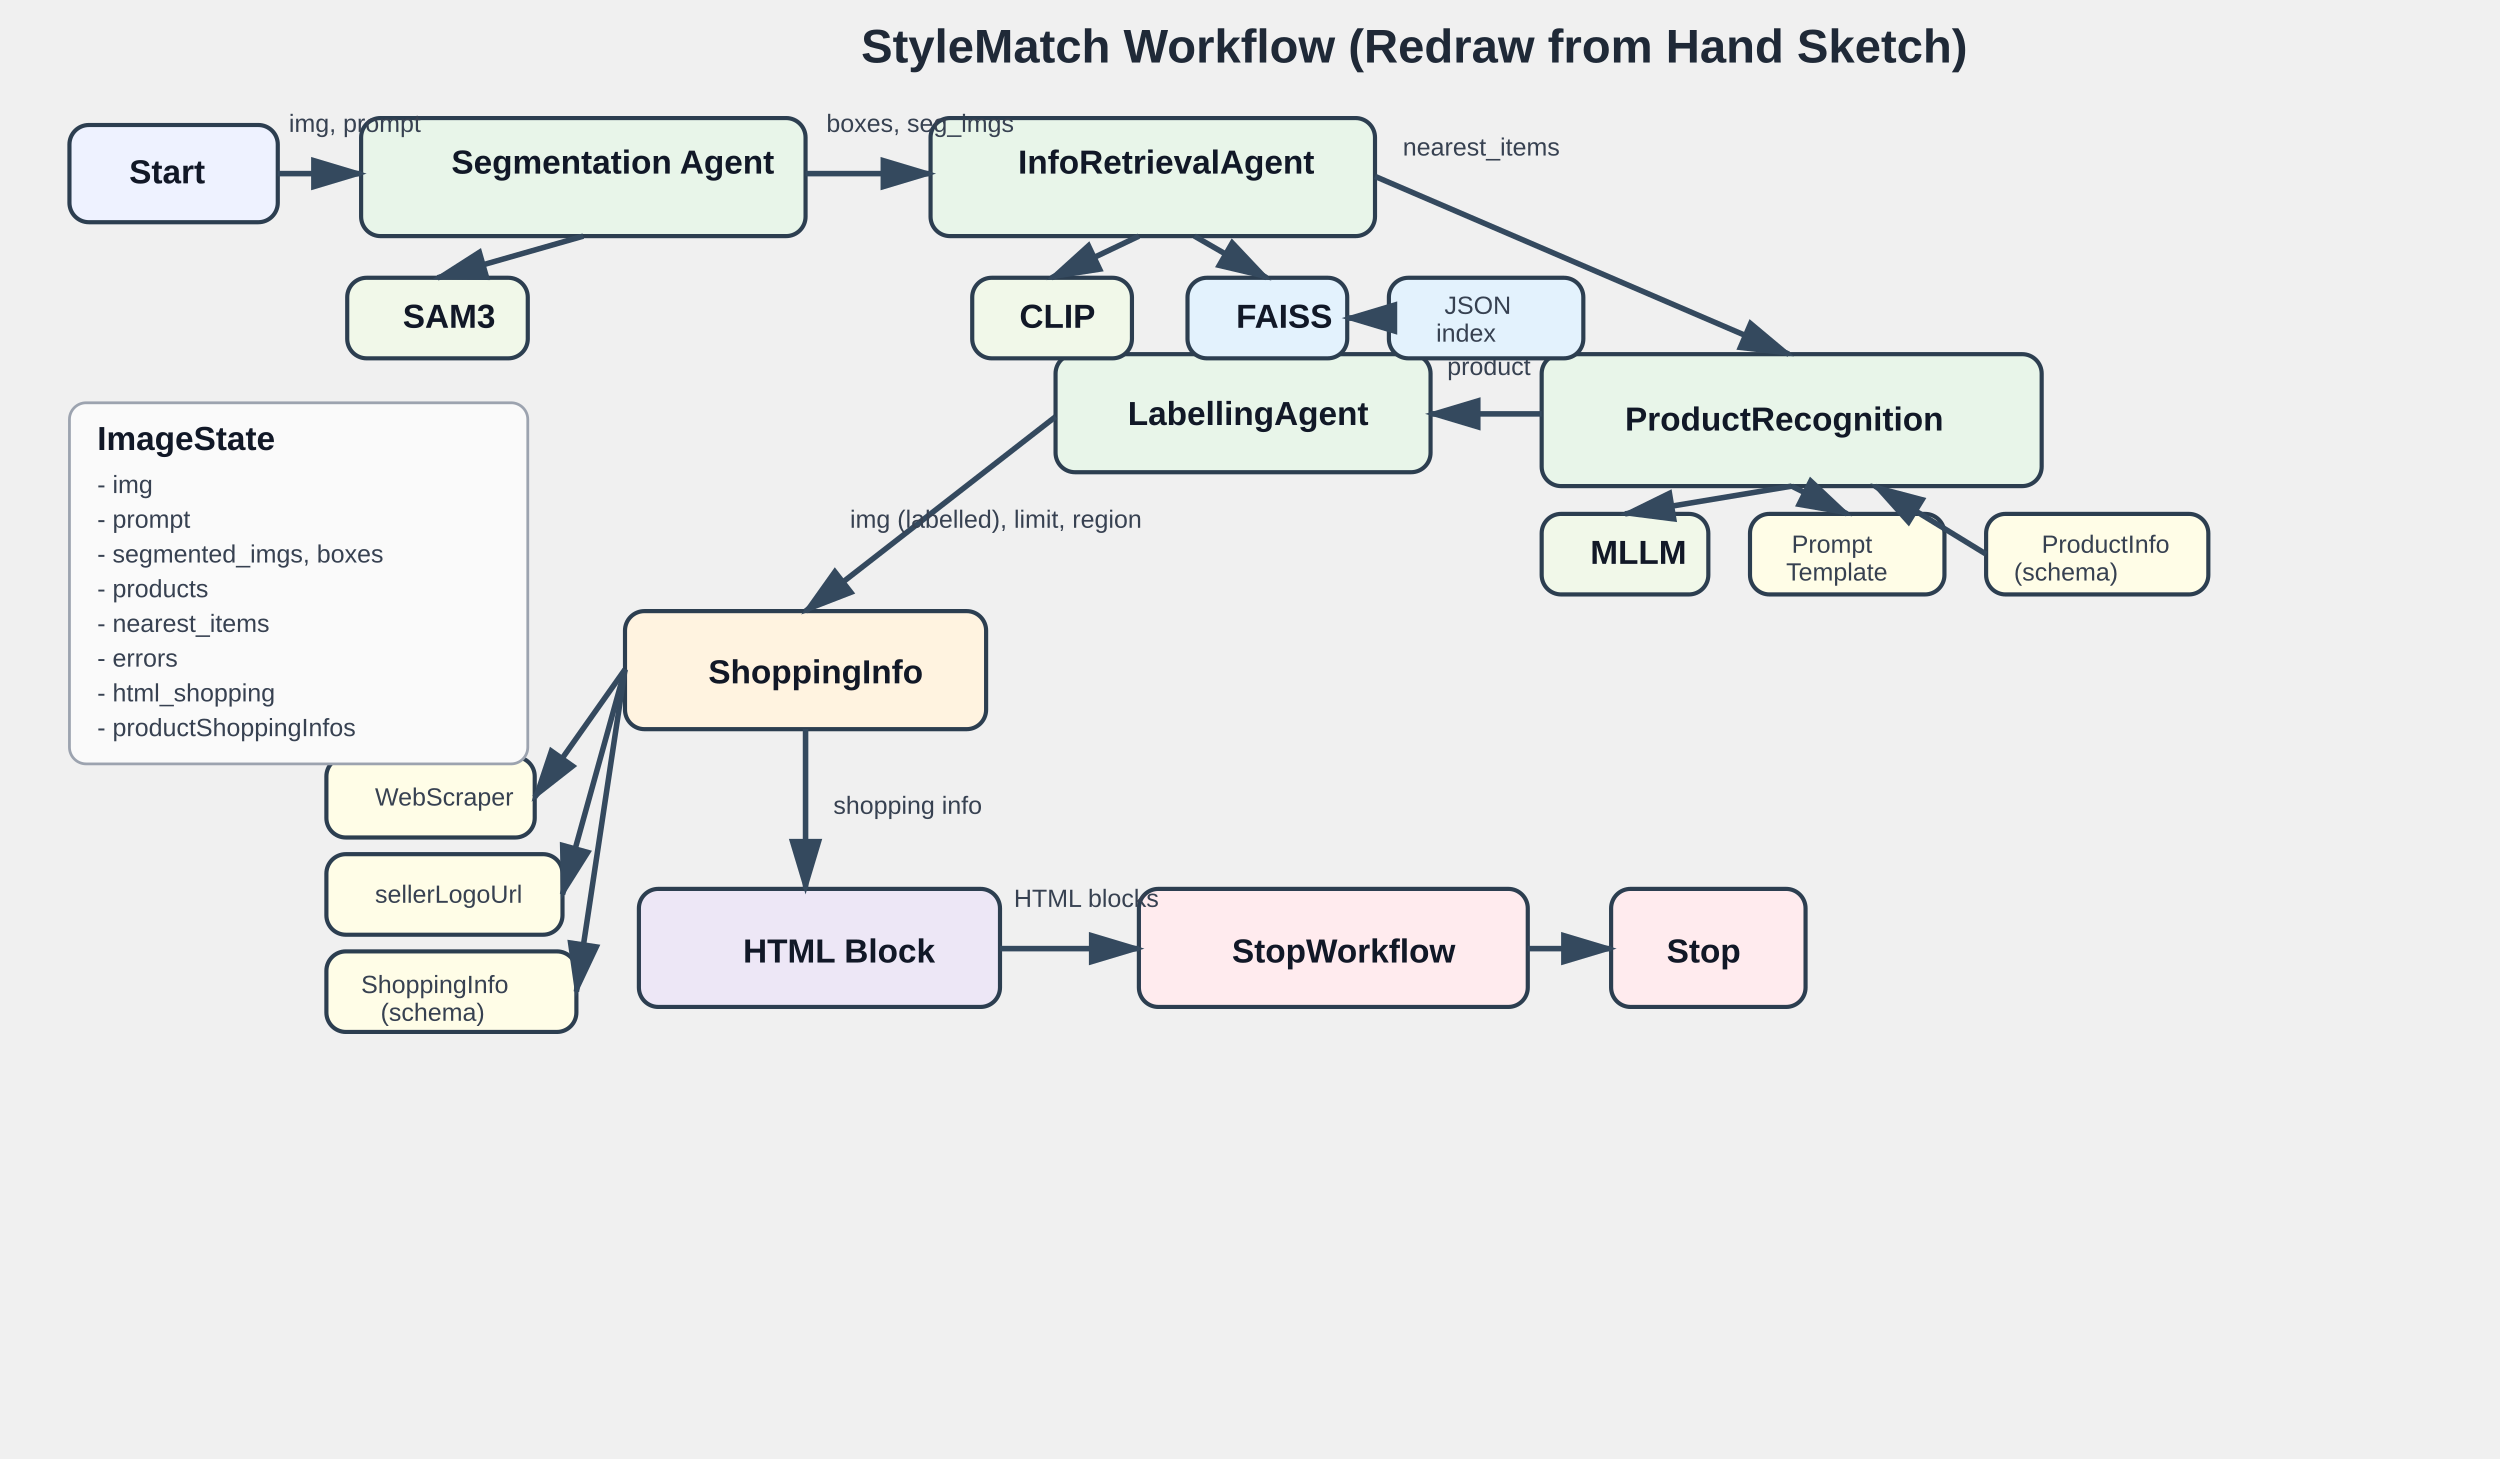
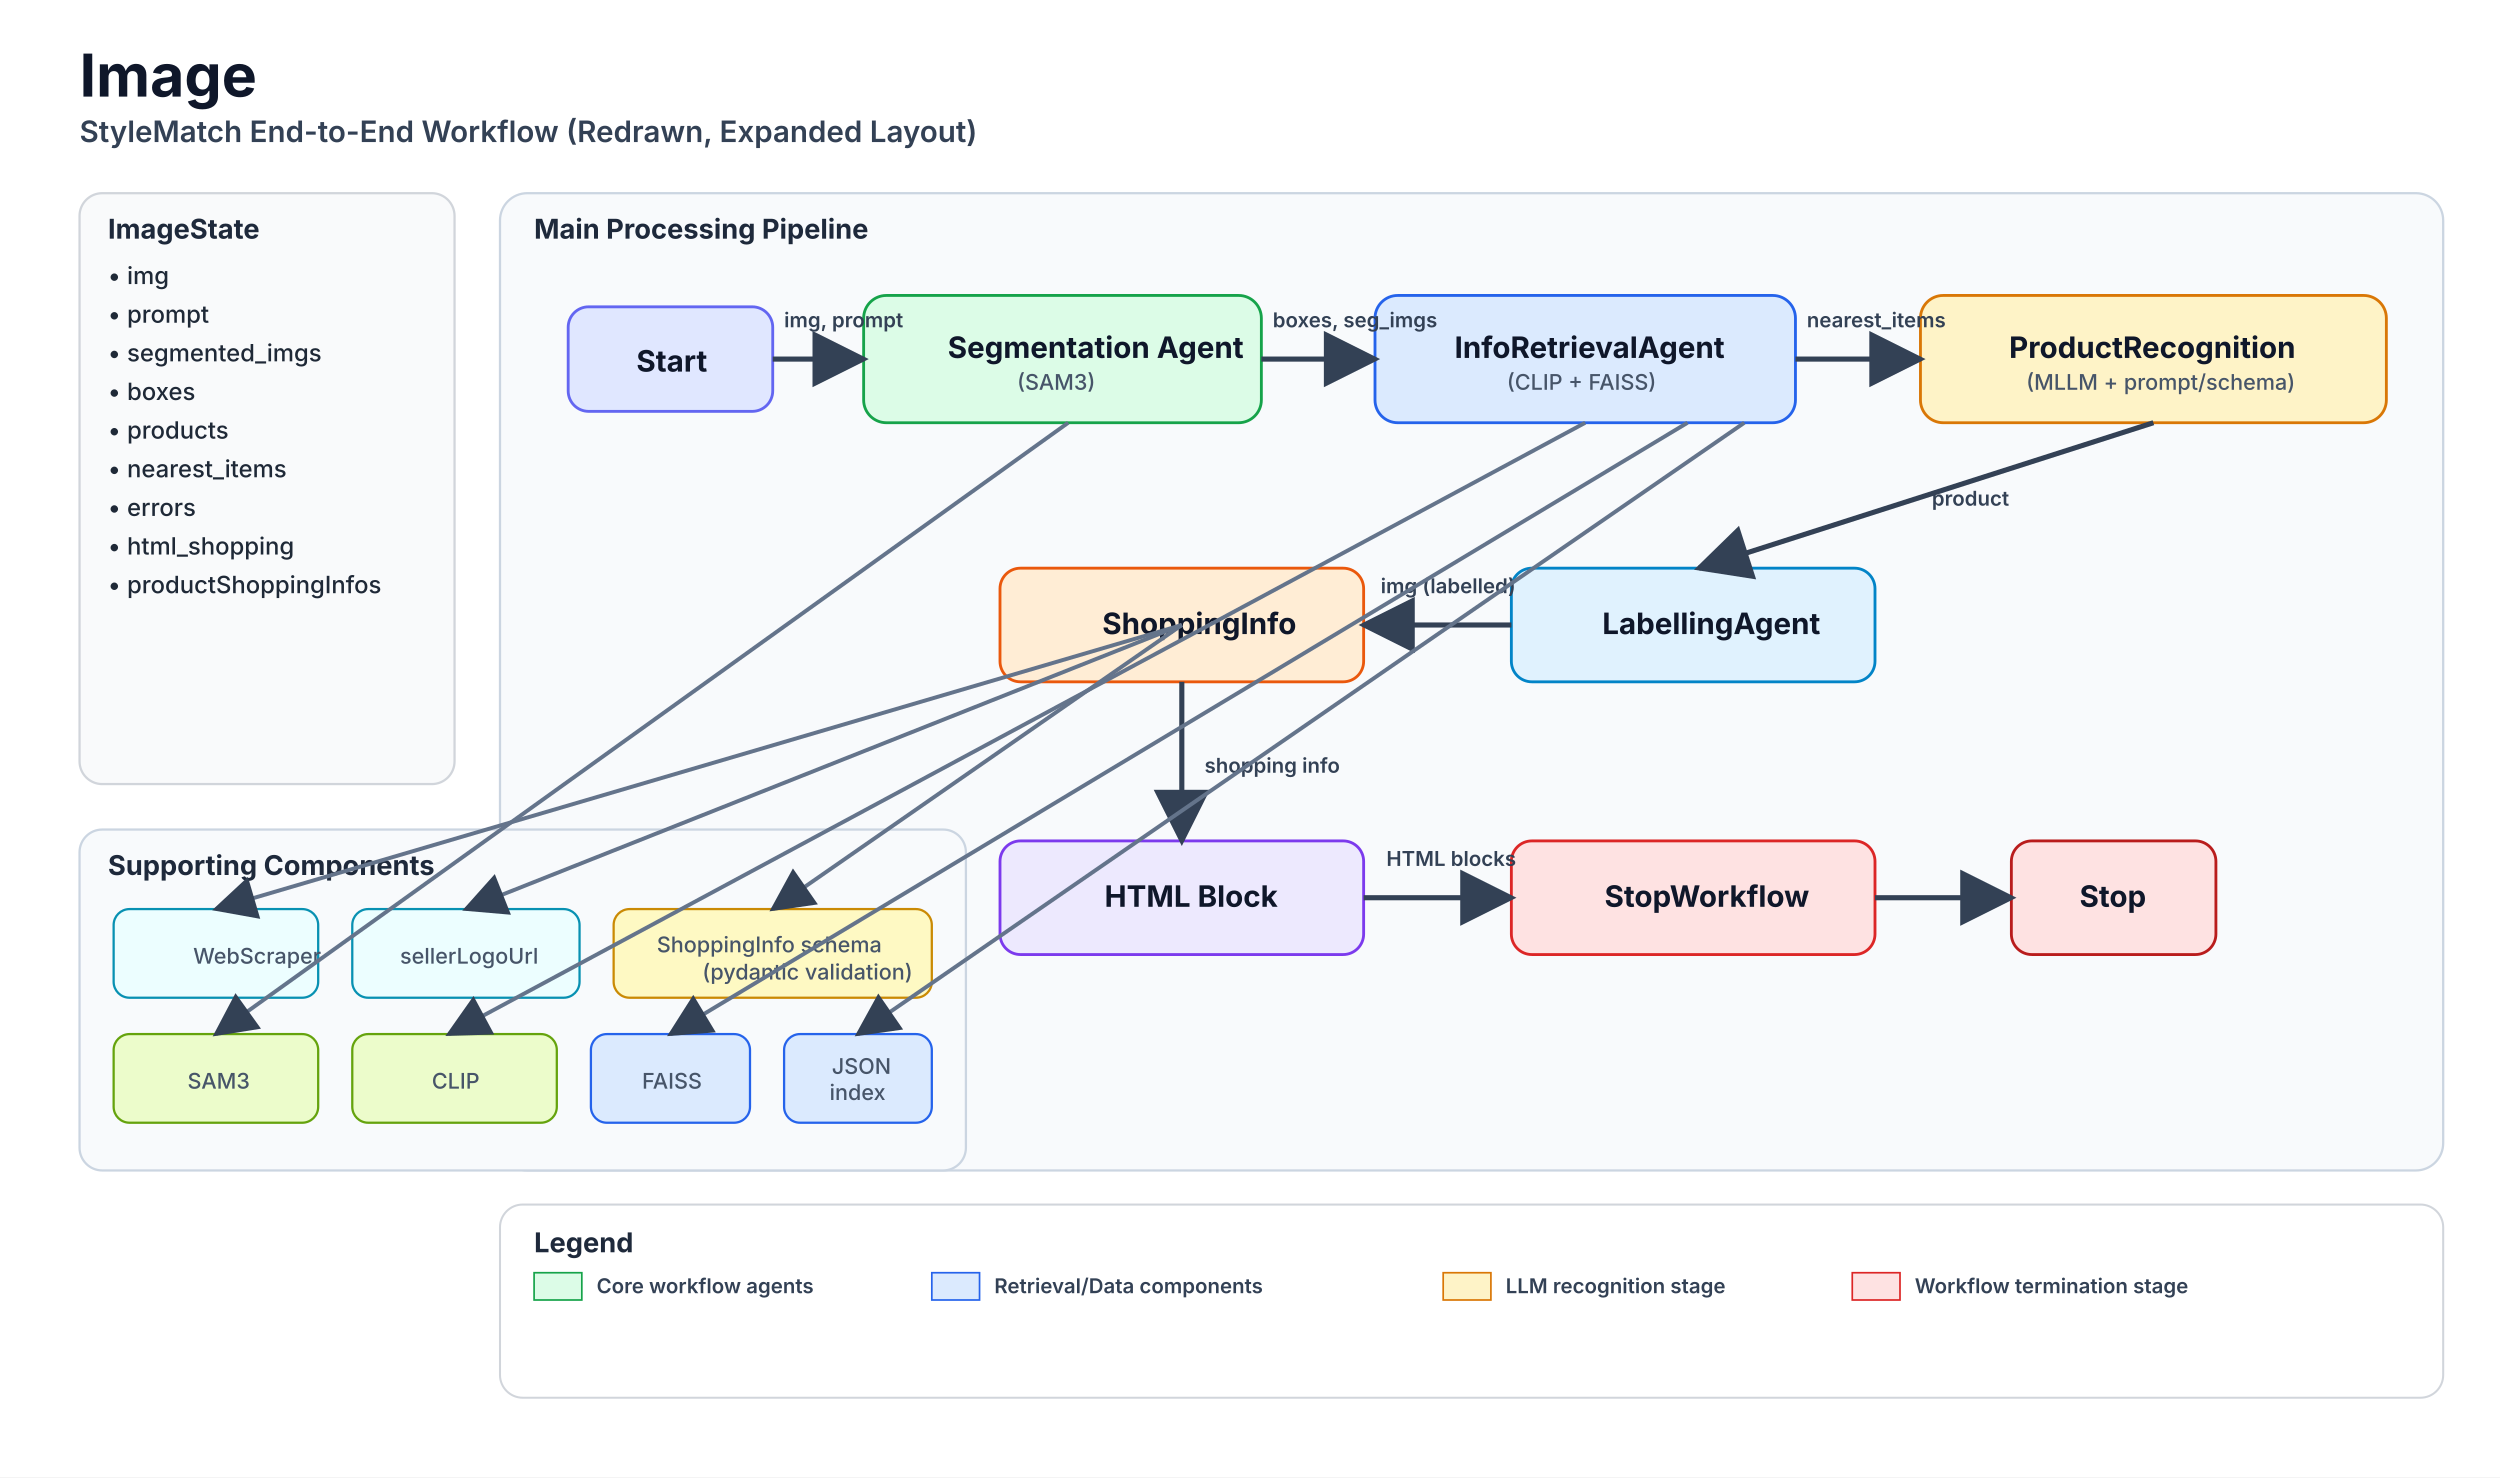
- <svg xmlns="http://www.w3.org/2000/svg" width="1800" height="1050" viewBox="0 0 1800 1050">
+ <svg xmlns="http://www.w3.org/2000/svg" width="2200" height="1300" viewBox="0 0 2200 1300">
  <defs>
-     <marker id="arrow" markerWidth="10" markerHeight="10" refX="9" refY="3" orient="auto" markerUnits="strokeWidth">
-       <path d="M0,0 L10,3 L0,6 z" fill="#34495e" />
+     <marker id="arrow" markerWidth="11" markerHeight="11" refX="10" refY="5.5" orient="auto" markerUnits="strokeWidth">
+       <path d="M0,0 L11,5.5 L0,11 z" fill="#334155" />
    </marker>
    <style>
-       .title { font: 700 34px Arial, sans-serif; fill: #1f2937; }
-       .node { stroke: #2c3e50; stroke-width: 3; rx: 14; ry: 14; }
-       .txt { font: 600 24px Arial, sans-serif; fill: #111827; }
-       .small { font: 18px Arial, sans-serif; fill: #374151; }
-       .edge { stroke: #34495e; stroke-width: 4; fill: none; marker-end: url(#arrow); }
+       .title-main { font: 700 52px 'Inter', Arial, sans-serif; fill: #0f172a; }
+       .title-sub { font: 600 26px 'Inter', Arial, sans-serif; fill: #334155; }
+       .node-title { font: 700 26px 'Inter', Arial, sans-serif; fill: #0f172a; }
+       .node-sub { font: 500 19px 'Inter', Arial, sans-serif; fill: #475569; }
+       .panel-title { font: 700 24px 'Inter', Arial, sans-serif; fill: #1e293b; }
+       .state-text { font: 500 21px 'Inter', Arial, sans-serif; fill: #1f2937; }
+       .edge-label { font: 600 18px 'Inter', Arial, sans-serif; fill: #334155; }
+       .edge { stroke: #334155; stroke-width: 4.5; fill: none; marker-end: url(#arrow); }
+       .thin-edge { stroke: #64748b; stroke-width: 3.5; fill: none; marker-end: url(#arrow); }
    </style>
  </defs>
-   <text x="620" y="45" class="title">StyleMatch Workflow (Redraw from Hand Sketch)</text>
-   <rect class="node" x="50" y="90" width="150" height="70" fill="#eef2ff" />
-   <text class="txt" x="93" y="132">Start</text>
-   <rect class="node" x="260" y="85" width="320" height="85" fill="#e8f5e9" />
-   <text class="txt" x="325" y="125">Segmentation Agent</text>
-   <rect class="node" x="670" y="85" width="320" height="85" fill="#e8f5e9" />
-   <text class="txt" x="733" y="125">InfoRetrievalAgent</text>
-   <rect class="node" x="1110" y="255" width="360" height="95" fill="#e8f5e9" />
-   <text class="txt" x="1170" y="310">ProductRecognition</text>
-   <rect class="node" x="760" y="255" width="270" height="85" fill="#e8f5e9" />
-   <text class="txt" x="812" y="306">LabellingAgent</text>
-   <rect class="node" x="450" y="440" width="260" height="85" fill="#fff3e0" />
-   <text class="txt" x="510" y="492">ShoppingInfo</text>
-   <rect class="node" x="460" y="640" width="260" height="85" fill="#ede7f6" />
-   <text class="txt" x="535" y="693">HTML Block</text>
-   <rect class="node" x="820" y="640" width="280" height="85" fill="#ffebee" />
-   <text class="txt" x="887" y="693">StopWorkflow</text>
-   <rect class="node" x="1160" y="640" width="140" height="85" fill="#ffebee" />
-   <text class="txt" x="1200" y="693">Stop</text>
-   <path class="edge" d="M200 125 L260 125" />
-   <text class="small" x="208" y="95">img, prompt</text>
-   <path class="edge" d="M580 125 L670 125" />
-   <text class="small" x="595" y="95">boxes, seg_imgs</text>
-   <path class="edge" d="M990 127 L1288 255" />
-   <text class="small" x="1010" y="112">nearest_items</text>
-   <path class="edge" d="M1110 298 L1030 298" />
-   <text class="small" x="1042" y="270">product</text>
-   <path class="edge" d="M760 300 L580 440" />
-   <text class="small" x="612" y="380">img (labelled), limit, region</text>
-   <path class="edge" d="M580 525 L580 640" />
-   <text class="small" x="600" y="586">shopping info</text>
-   <path class="edge" d="M720 683 L820 683" />
-   <text class="small" x="730" y="653">HTML blocks</text>
-   <path class="edge" d="M1100 683 L1160 683" />
-   <rect class="node" x="250" y="200" width="130" height="58" fill="#f1f8e9" />
-   <text class="txt" x="290" y="236">SAM3</text>
-   <path class="edge" d="M420 170 L315 200" />
-   <rect class="node" x="700" y="200" width="115" height="58" fill="#f1f8e9" />
-   <text class="txt" x="734" y="236">CLIP</text>
-   <rect class="node" x="855" y="200" width="115" height="58" fill="#e3f2fd" />
-   <text class="txt" x="890" y="236">FAISS</text>
-   <rect class="node" x="1000" y="200" width="140" height="58" fill="#e3f2fd" />
-   <text class="small" x="1040" y="226">JSON</text>
-   <text class="small" x="1034" y="246">index</text>
-   <path class="edge" d="M820 170 L757 200" />
-   <path class="edge" d="M860 170 L912 200" />
-   <path class="edge" d="M1000 229 L970 229" />
-   <rect class="node" x="1110" y="370" width="120" height="58" fill="#f1f8e9" />
-   <text class="txt" x="1145" y="406">MLLM</text>
-   <rect class="node" x="1260" y="370" width="140" height="58" fill="#fffde7" />
-   <text class="small" x="1290" y="398">Prompt</text>
-   <text class="small" x="1286" y="418">Template</text>
-   <rect class="node" x="1430" y="370" width="160" height="58" fill="#fffde7" />
-   <text class="small" x="1470" y="398">ProductInfo</text>
-   <text class="small" x="1450" y="418">(schema)</text>
-   <path class="edge" d="M1290 350 L1170 370" />
-   <path class="edge" d="M1290 350 L1330 370" />
-   <path class="edge" d="M1430 399 L1350 350" />
-   <rect class="node" x="235" y="545" width="150" height="58" fill="#fffde7" />
-   <text class="small" x="270" y="580">WebScraper</text>
-   <rect class="node" x="235" y="615" width="170" height="58" fill="#fffde7" />
-   <text class="small" x="270" y="650">sellerLogoUrl</text>
-   <rect class="node" x="235" y="685" width="180" height="58" fill="#fffde7" />
-   <text class="small" x="260" y="715">ShoppingInfo</text>
-   <text class="small" x="274" y="735">(schema)</text>
-   <path class="edge" d="M450 482 L385 574" />
-   <path class="edge" d="M450 482 L405 644" />
-   <path class="edge" d="M450 482 L415 714" />
-   <rect x="50" y="290" width="330" height="260" rx="12" ry="12" fill="#fafafa" stroke="#9ca3af" stroke-width="2" />
-   <text class="txt" x="70" y="324">ImageState</text>
-   <text class="small" x="70" y="355">- img</text>
-   <text class="small" x="70" y="380">- prompt</text>
-   <text class="small" x="70" y="405">- segmented_imgs, boxes</text>
-   <text class="small" x="70" y="430">- products</text>
-   <text class="small" x="70" y="455">- nearest_items</text>
-   <text class="small" x="70" y="480">- errors</text>
-   <text class="small" x="70" y="505">- html_shopping</text>
-   <text class="small" x="70" y="530">- productShoppingInfos</text>
+   <rect x="0" y="0" width="2200" height="1300" fill="#ffffff" />
+   <text x="70" y="85" class="title-main">Image</text>
+   <text x="70" y="125" class="title-sub">StyleMatch End-to-End Workflow (Redrawn, Expanded Layout)</text>
+   <rect x="440" y="170" width="1710" height="860" rx="24" ry="24" fill="#f8fafc" stroke="#cbd5e1" stroke-width="2" />
+   <text x="470" y="210" class="panel-title">Main Processing Pipeline</text>
+   <rect x="70" y="170" width="330" height="520" rx="20" ry="20" fill="#f9fafb" stroke="#d1d5db" stroke-width="2" />
+   <text x="95" y="210" class="panel-title">ImageState</text>
+   <text x="95" y="250" class="state-text">• img</text>
+   <text x="95" y="284" class="state-text">• prompt</text>
+   <text x="95" y="318" class="state-text">• segmented_imgs</text>
+   <text x="95" y="352" class="state-text">• boxes</text>
+   <text x="95" y="386" class="state-text">• products</text>
+   <text x="95" y="420" class="state-text">• nearest_items</text>
+   <text x="95" y="454" class="state-text">• errors</text>
+   <text x="95" y="488" class="state-text">• html_shopping</text>
+   <text x="95" y="522" class="state-text">• productShoppingInfos</text>
+   <rect x="500" y="270" width="180" height="92" rx="18" ry="18" fill="#e0e7ff" stroke="#6366f1" stroke-width="2.5" />
+   <text x="560" y="327" class="node-title">Start</text>
+   <rect x="760" y="260" width="350" height="112" rx="20" ry="20" fill="#dcfce7" stroke="#16a34a" stroke-width="2.5" />
+   <text x="834" y="315" class="node-title">Segmentation Agent</text>
+   <text x="895" y="343" class="node-sub">(SAM3)</text>
+   <rect x="1210" y="260" width="370" height="112" rx="20" ry="20" fill="#dbeafe" stroke="#2563eb" stroke-width="2.5" />
+   <text x="1280" y="315" class="node-title">InfoRetrievalAgent</text>
+   <text x="1326" y="343" class="node-sub">(CLIP + FAISS)</text>
+   <rect x="1690" y="260" width="410" height="112" rx="20" ry="20" fill="#fef3c7" stroke="#d97706" stroke-width="2.5" />
+   <text x="1768" y="315" class="node-title">ProductRecognition</text>
+   <text x="1783" y="343" class="node-sub">(MLLM + prompt/schema)</text>
+   <rect x="1330" y="500" width="320" height="100" rx="18" ry="18" fill="#e0f2fe" stroke="#0284c7" stroke-width="2.5" />
+   <text x="1410" y="558" class="node-title">LabellingAgent</text>
+   <rect x="880" y="500" width="320" height="100" rx="18" ry="18" fill="#ffedd5" stroke="#ea580c" stroke-width="2.5" />
+   <text x="970" y="558" class="node-title">ShoppingInfo</text>
+   <rect x="880" y="740" width="320" height="100" rx="18" ry="18" fill="#ede9fe" stroke="#7c3aed" stroke-width="2.5" />
+   <text x="972" y="798" class="node-title">HTML Block</text>
+   <rect x="1330" y="740" width="320" height="100" rx="18" ry="18" fill="#fee2e2" stroke="#dc2626" stroke-width="2.5" />
+   <text x="1412" y="798" class="node-title">StopWorkflow</text>
+   <rect x="1770" y="740" width="180" height="100" rx="18" ry="18" fill="#fee2e2" stroke="#b91c1c" stroke-width="2.5" />
+   <text x="1830" y="798" class="node-title">Stop</text>
+   <path class="edge" d="M680 316 L760 316" />
+   <text x="690" y="288" class="edge-label">img, prompt</text>
+   <path class="edge" d="M1110 316 L1210 316" />
+   <text x="1120" y="288" class="edge-label">boxes, seg_imgs</text>
+   <path class="edge" d="M1580 316 L1690 316" />
+   <text x="1590" y="288" class="edge-label">nearest_items</text>
+   <path class="edge" d="M1895 372 L1495 500" />
+   <text x="1700" y="445" class="edge-label">product</text>
+   <path class="edge" d="M1330 550 L1200 550" />
+   <text x="1215" y="522" class="edge-label">img (labelled)</text>
+   <path class="edge" d="M1040 600 L1040 740" />
+   <text x="1060" y="680" class="edge-label">shopping info</text>
+   <path class="edge" d="M1200 790 L1330 790" />
+   <text x="1220" y="762" class="edge-label">HTML blocks</text>
+   <path class="edge" d="M1650 790 L1770 790" />
+   <rect x="70" y="730" width="780" height="300" rx="20" ry="20" fill="#f8fafc" stroke="#cbd5e1" stroke-width="2" />
+   <text x="95" y="770" class="panel-title">Supporting Components</text>
+   <rect x="100" y="800" width="180" height="78" rx="14" ry="14" fill="#ecfeff" stroke="#0891b2" stroke-width="2" />
+   <text x="170" y="848" class="node-sub">WebScraper</text>
+   <rect x="310" y="800" width="200" height="78" rx="14" ry="14" fill="#ecfeff" stroke="#0891b2" stroke-width="2" />
+   <text x="352" y="848" class="node-sub">sellerLogoUrl</text>
+   <rect x="540" y="800" width="280" height="78" rx="14" ry="14" fill="#fef9c3" stroke="#ca8a04" stroke-width="2" />
+   <text x="578" y="838" class="node-sub">ShoppingInfo schema</text>
+   <text x="618" y="862" class="node-sub">(pydantic validation)</text>
+   <rect x="100" y="910" width="180" height="78" rx="14" ry="14" fill="#ecfccb" stroke="#65a30d" stroke-width="2" />
+   <text x="165" y="958" class="node-sub">SAM3</text>
+   <rect x="310" y="910" width="180" height="78" rx="14" ry="14" fill="#ecfccb" stroke="#65a30d" stroke-width="2" />
+   <text x="380" y="958" class="node-sub">CLIP</text>
+   <rect x="520" y="910" width="140" height="78" rx="14" ry="14" fill="#dbeafe" stroke="#2563eb" stroke-width="2" />
+   <text x="565" y="958" class="node-sub">FAISS</text>
+   <rect x="690" y="910" width="130" height="78" rx="14" ry="14" fill="#dbeafe" stroke="#2563eb" stroke-width="2" />
+   <text x="732" y="945" class="node-sub">JSON</text>
+   <text x="730" y="968" class="node-sub">index</text>
+   <path class="thin-edge" d="M940 372 L190 910" />
+   <path class="thin-edge" d="M1395 372 L395 910" />
+   <path class="thin-edge" d="M1485 372 L590 910" />
+   <path class="thin-edge" d="M1535 372 L755 910" />
+   <path class="thin-edge" d="M1040 550 L190 800" />
+   <path class="thin-edge" d="M1040 550 L410 800" />
+   <path class="thin-edge" d="M1040 550 L680 800" />
+   <rect x="440" y="1060" width="1710" height="170" rx="20" ry="20" fill="#ffffff" stroke="#d1d5db" stroke-width="1.8" />
+   <text x="470" y="1102" class="panel-title">Legend</text>
+   <rect x="470" y="1120" width="42" height="24" fill="#dcfce7" stroke="#16a34a" stroke-width="1.5" />
+   <text x="525" y="1138" class="edge-label">Core workflow agents</text>
+   <rect x="820" y="1120" width="42" height="24" fill="#dbeafe" stroke="#2563eb" stroke-width="1.5" />
+   <text x="875" y="1138" class="edge-label">Retrieval/Data components</text>
+   <rect x="1270" y="1120" width="42" height="24" fill="#fef3c7" stroke="#d97706" stroke-width="1.5" />
+   <text x="1325" y="1138" class="edge-label">LLM recognition stage</text>
+   <rect x="1630" y="1120" width="42" height="24" fill="#fee2e2" stroke="#dc2626" stroke-width="1.5" />
+   <text x="1685" y="1138" class="edge-label">Workflow termination stage</text>
</svg>
